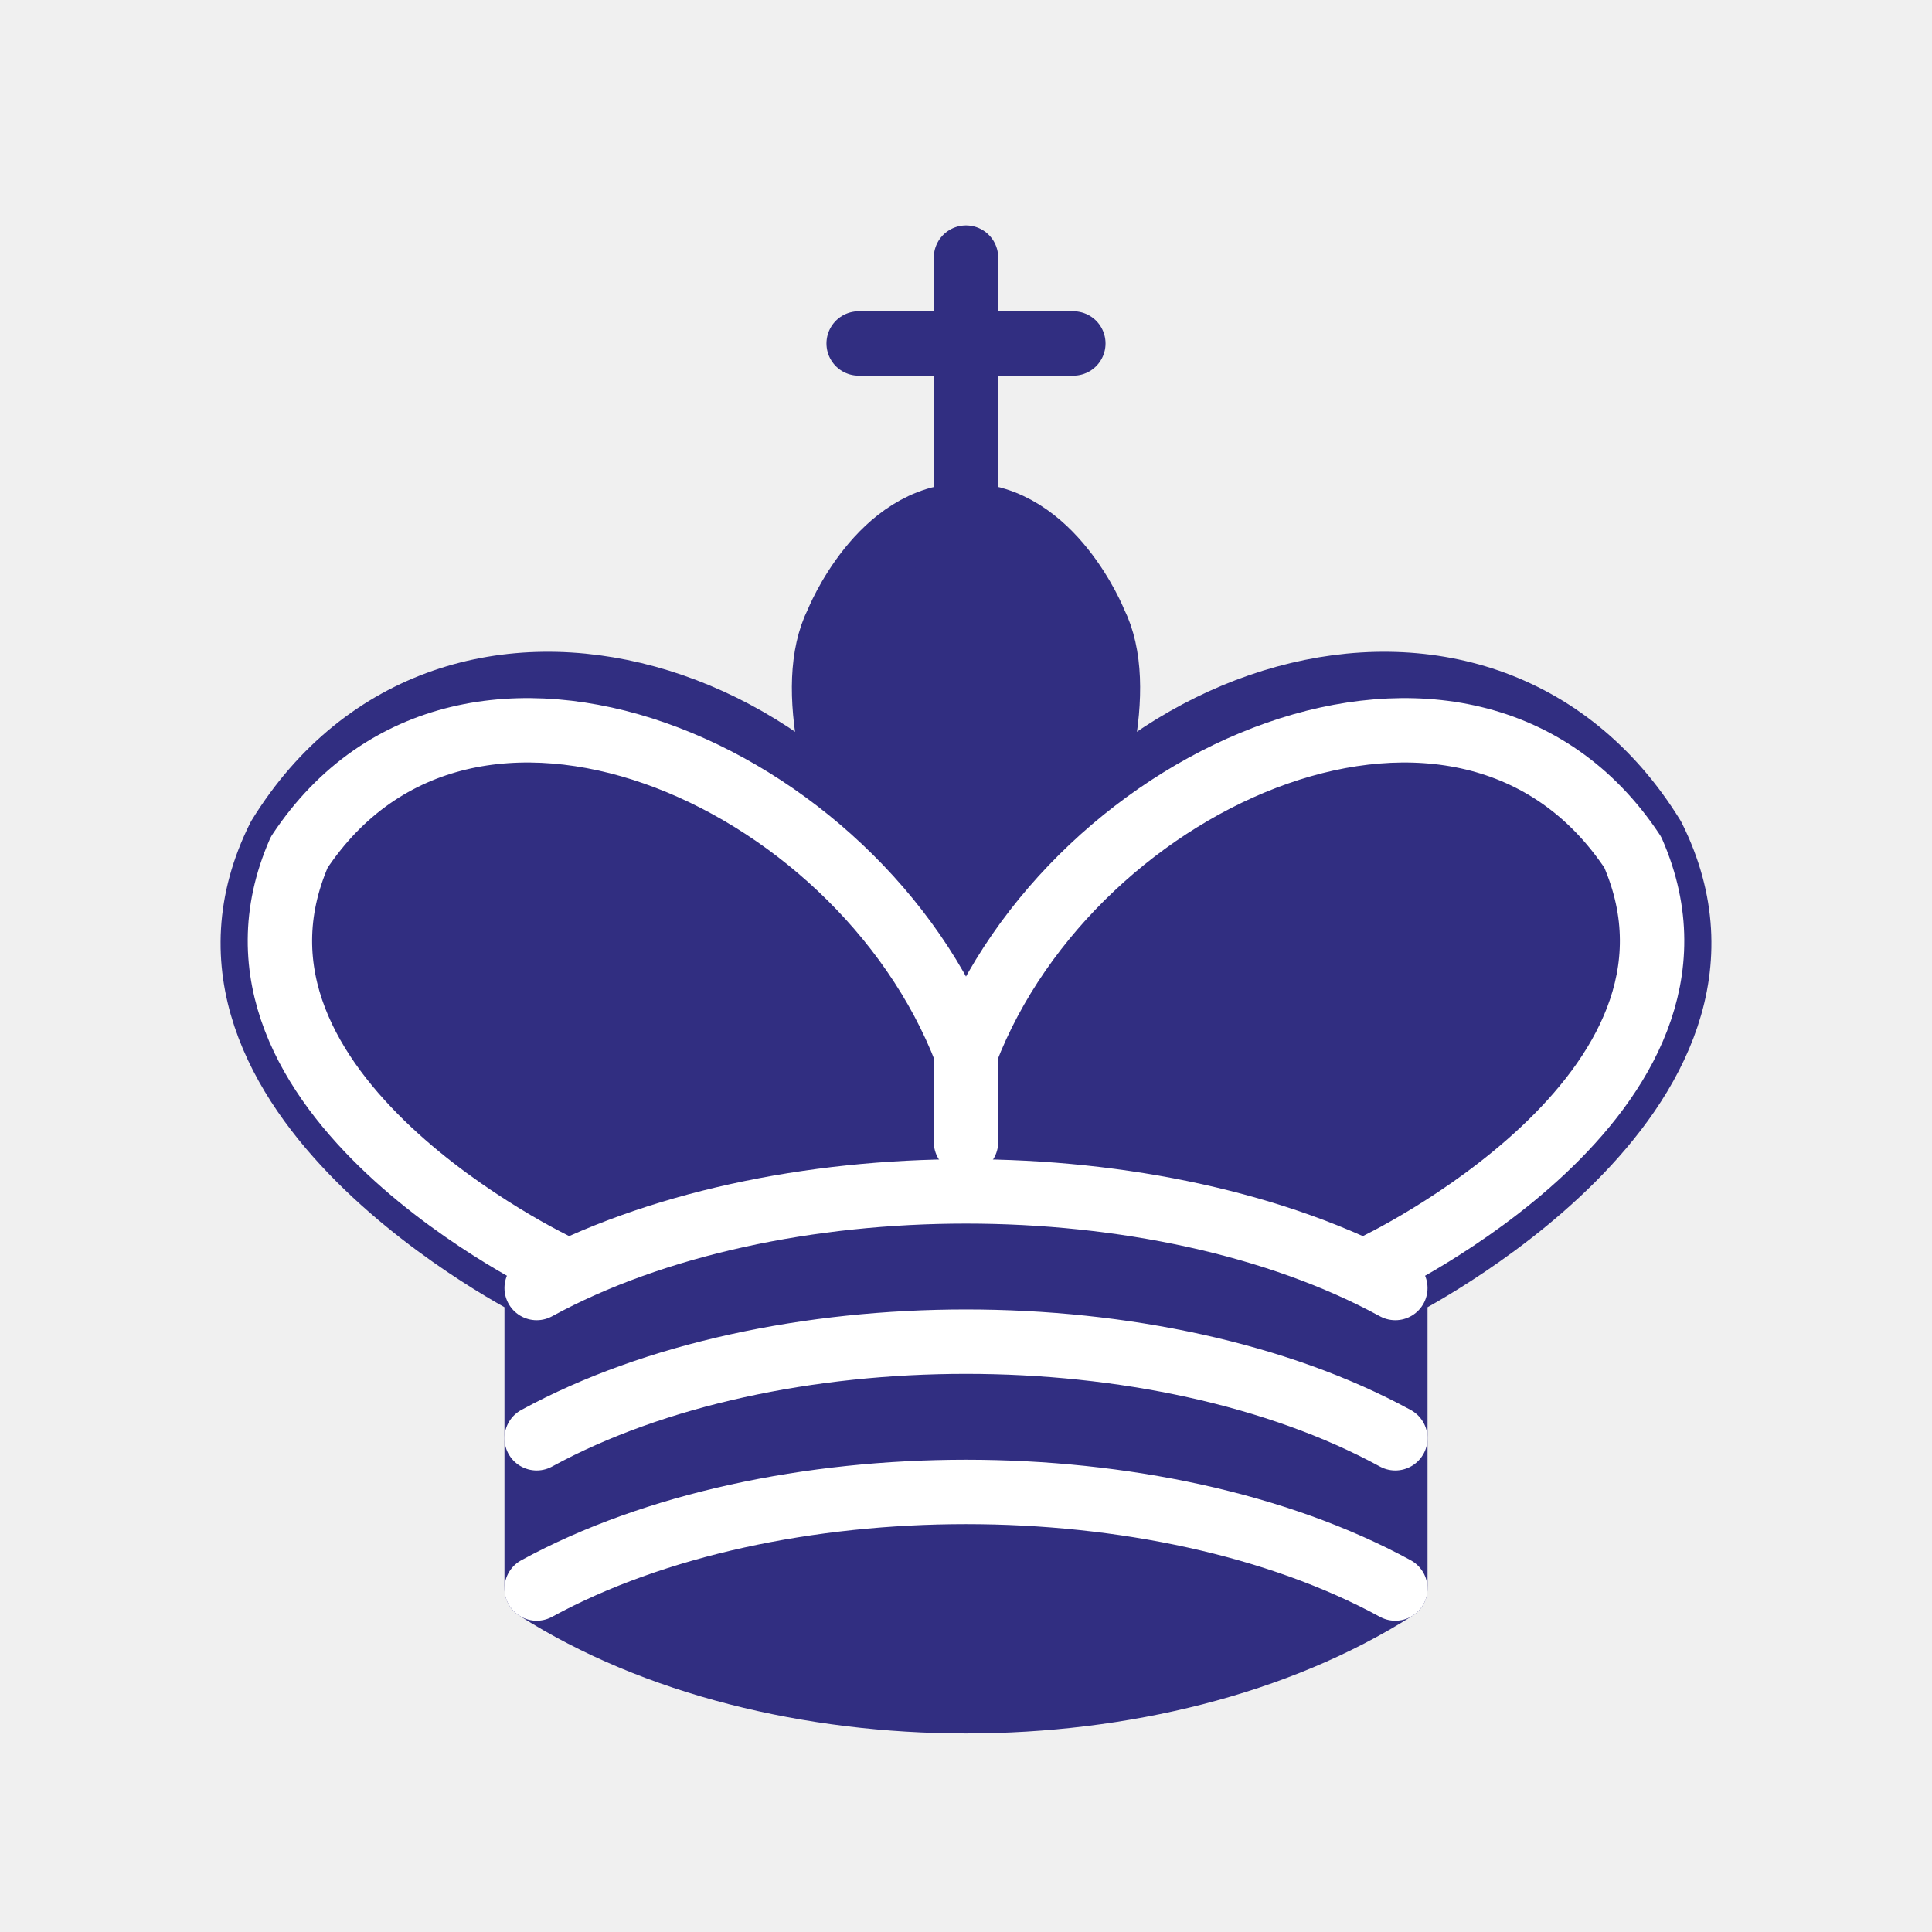
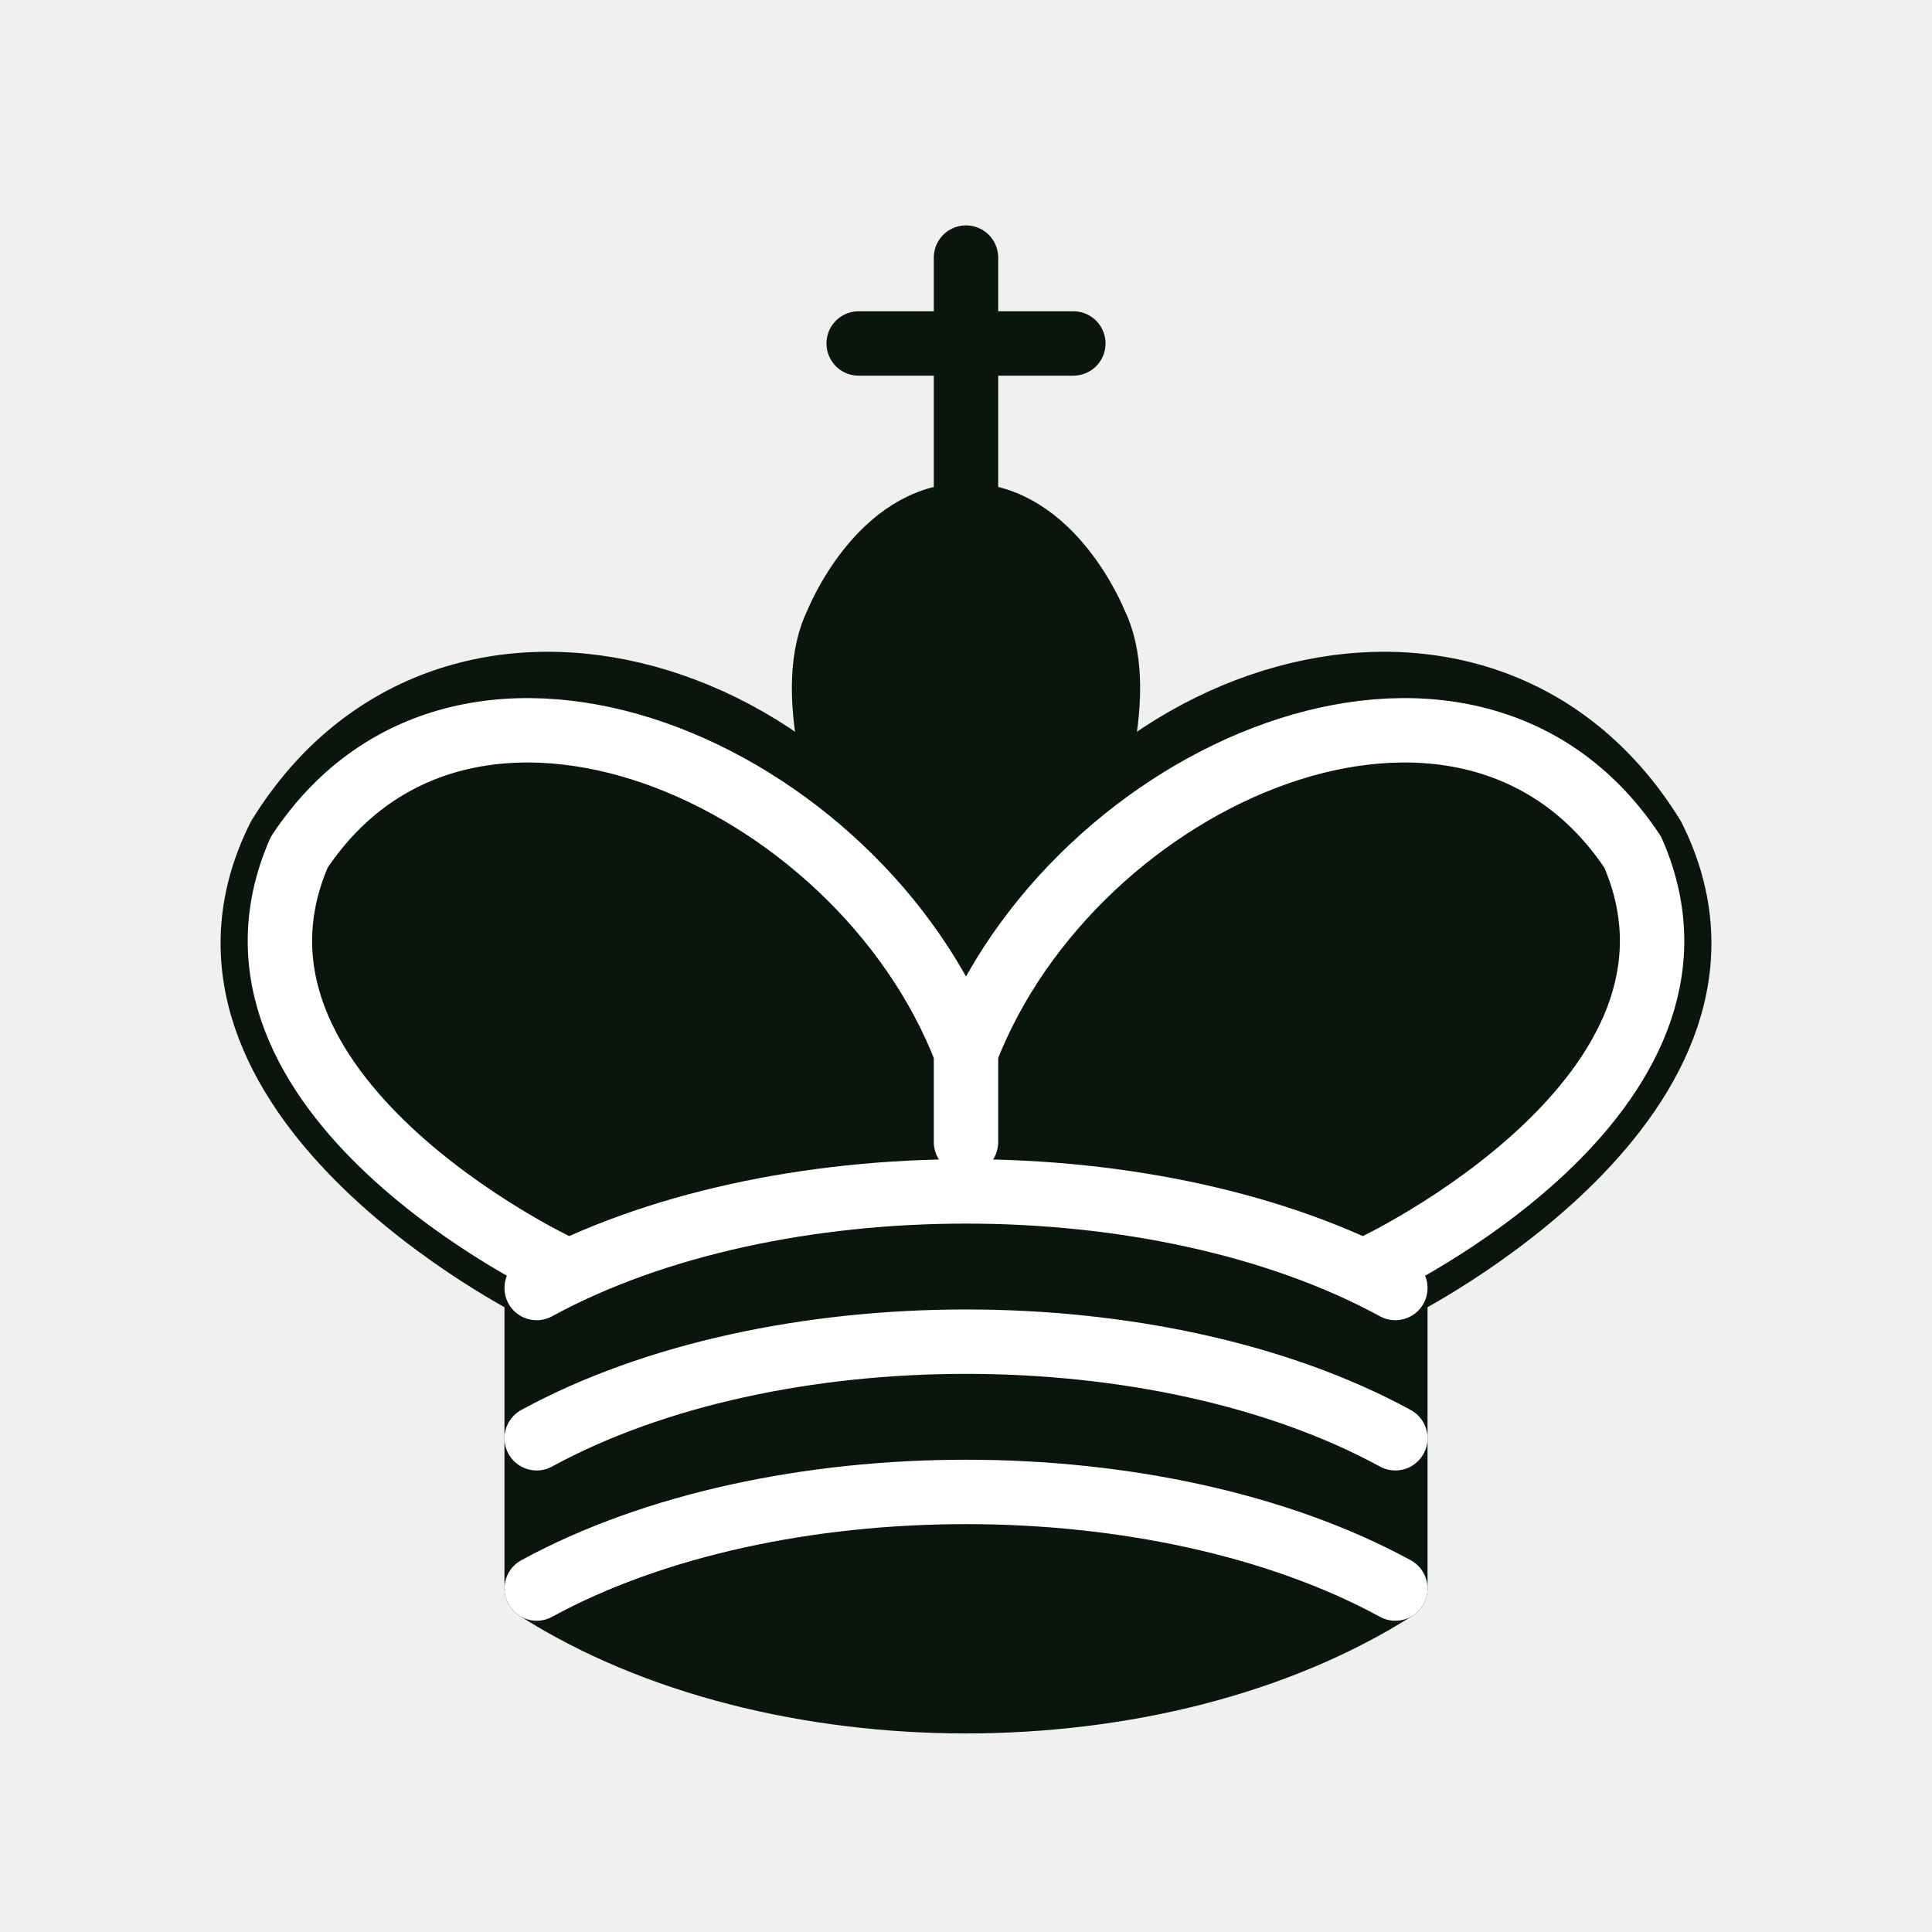
<svg xmlns="http://www.w3.org/2000/svg" version="1.1" width="45" height="45">
-   <g style="fill:none; fill-opacity:1; fill-rule:evenodd; stroke:#312e81; stroke-width:1.5; stroke-linecap:round;stroke-linejoin:round;stroke-miterlimit:4; stroke-dasharray:none; stroke-opacity:1;">
-     <path d="M 22.5,11.63 L 22.5,6" style="fill:none; stroke:#312e81; stroke-linejoin:miter;" id="path6570" />
-     <path d="M 22.5,25 C 22.5,25 27,17.5 25.5,14.5 C 25.5,14.5 24.5,12 22.5,12 C 20.5,12 19.5,14.5 19.5,14.5 C 18,17.5 22.5,25 22.5,25" style="fill:#312e81;fill-opacity:1; stroke-linecap:butt; stroke-linejoin:miter;" />
-     <path d="M 12.5,37 C 18,40.5 27,40.5 32.5,37 L 32.5,30 C 32.5,30 41.5,25.5 38.5,19.5 C 34.5,13 25,16 22.5,23.5 L 22.5,27 L 22.5,23.5 C 20,16 10.5,13 6.5,19.5 C 3.5,25.5 12.5,30 12.5,30 L 12.5,37" style="fill:#312e81; stroke:#312e81;" />
-     <path d="M 20,8 L 25,8" style="fill:none; stroke:#312e81; stroke-linejoin:miter;" />
+   <g style="fill:none; fill-opacity:1; fill-rule:evenodd; stroke:#09160d; stroke-width:1.5; stroke-linecap:round;stroke-linejoin:round;stroke-miterlimit:4; stroke-dasharray:none; stroke-opacity:1;">
+     <path d="M 22.5,11.63 L 22.5,6" style="fill:none; stroke:#09160d; stroke-linejoin:miter;" id="path6570" />
+     <path d="M 22.5,25 C 22.5,25 27,17.5 25.5,14.5 C 25.5,14.5 24.5,12 22.5,12 C 20.5,12 19.5,14.5 19.5,14.5 C 18,17.5 22.5,25 22.5,25" style="fill:#09160d;fill-opacity:1; stroke-linecap:butt; stroke-linejoin:miter;" />
+     <path d="M 12.5,37 C 18,40.5 27,40.5 32.5,37 L 32.5,30 C 32.5,30 41.5,25.5 38.5,19.5 C 34.5,13 25,16 22.5,23.5 L 22.5,27 L 22.5,23.5 C 20,16 10.5,13 6.5,19.5 C 3.5,25.5 12.5,30 12.5,30 L 12.5,37" style="fill:#09160d; stroke:#09160d;" />
+     <path d="M 20,8 L 25,8" style="fill:none; stroke:#09160d; stroke-linejoin:miter;" />
    <path d="M 32,29.5 C 32,29.5 40.5,25.5 38.03,19.85 C 34.15,14 25,18 22.5,24.5 L 22.5,26.6 L 22.5,24.5 C 20,18 10.85,14 6.97,19.85 C 4.5,25.5 13,29.5 13,29.5" style="fill:none; stroke:#ffffff;" />
    <path d="M 12.5,30 C 18,27 27,27 32.5,30 M 12.5,33.5 C 18,30.5 27,30.5 32.5,33.5 M 12.5,37 C 18,34 27,34 32.5,37" style="fill:none; stroke:#ffffff;" />
  </g>
</svg>
